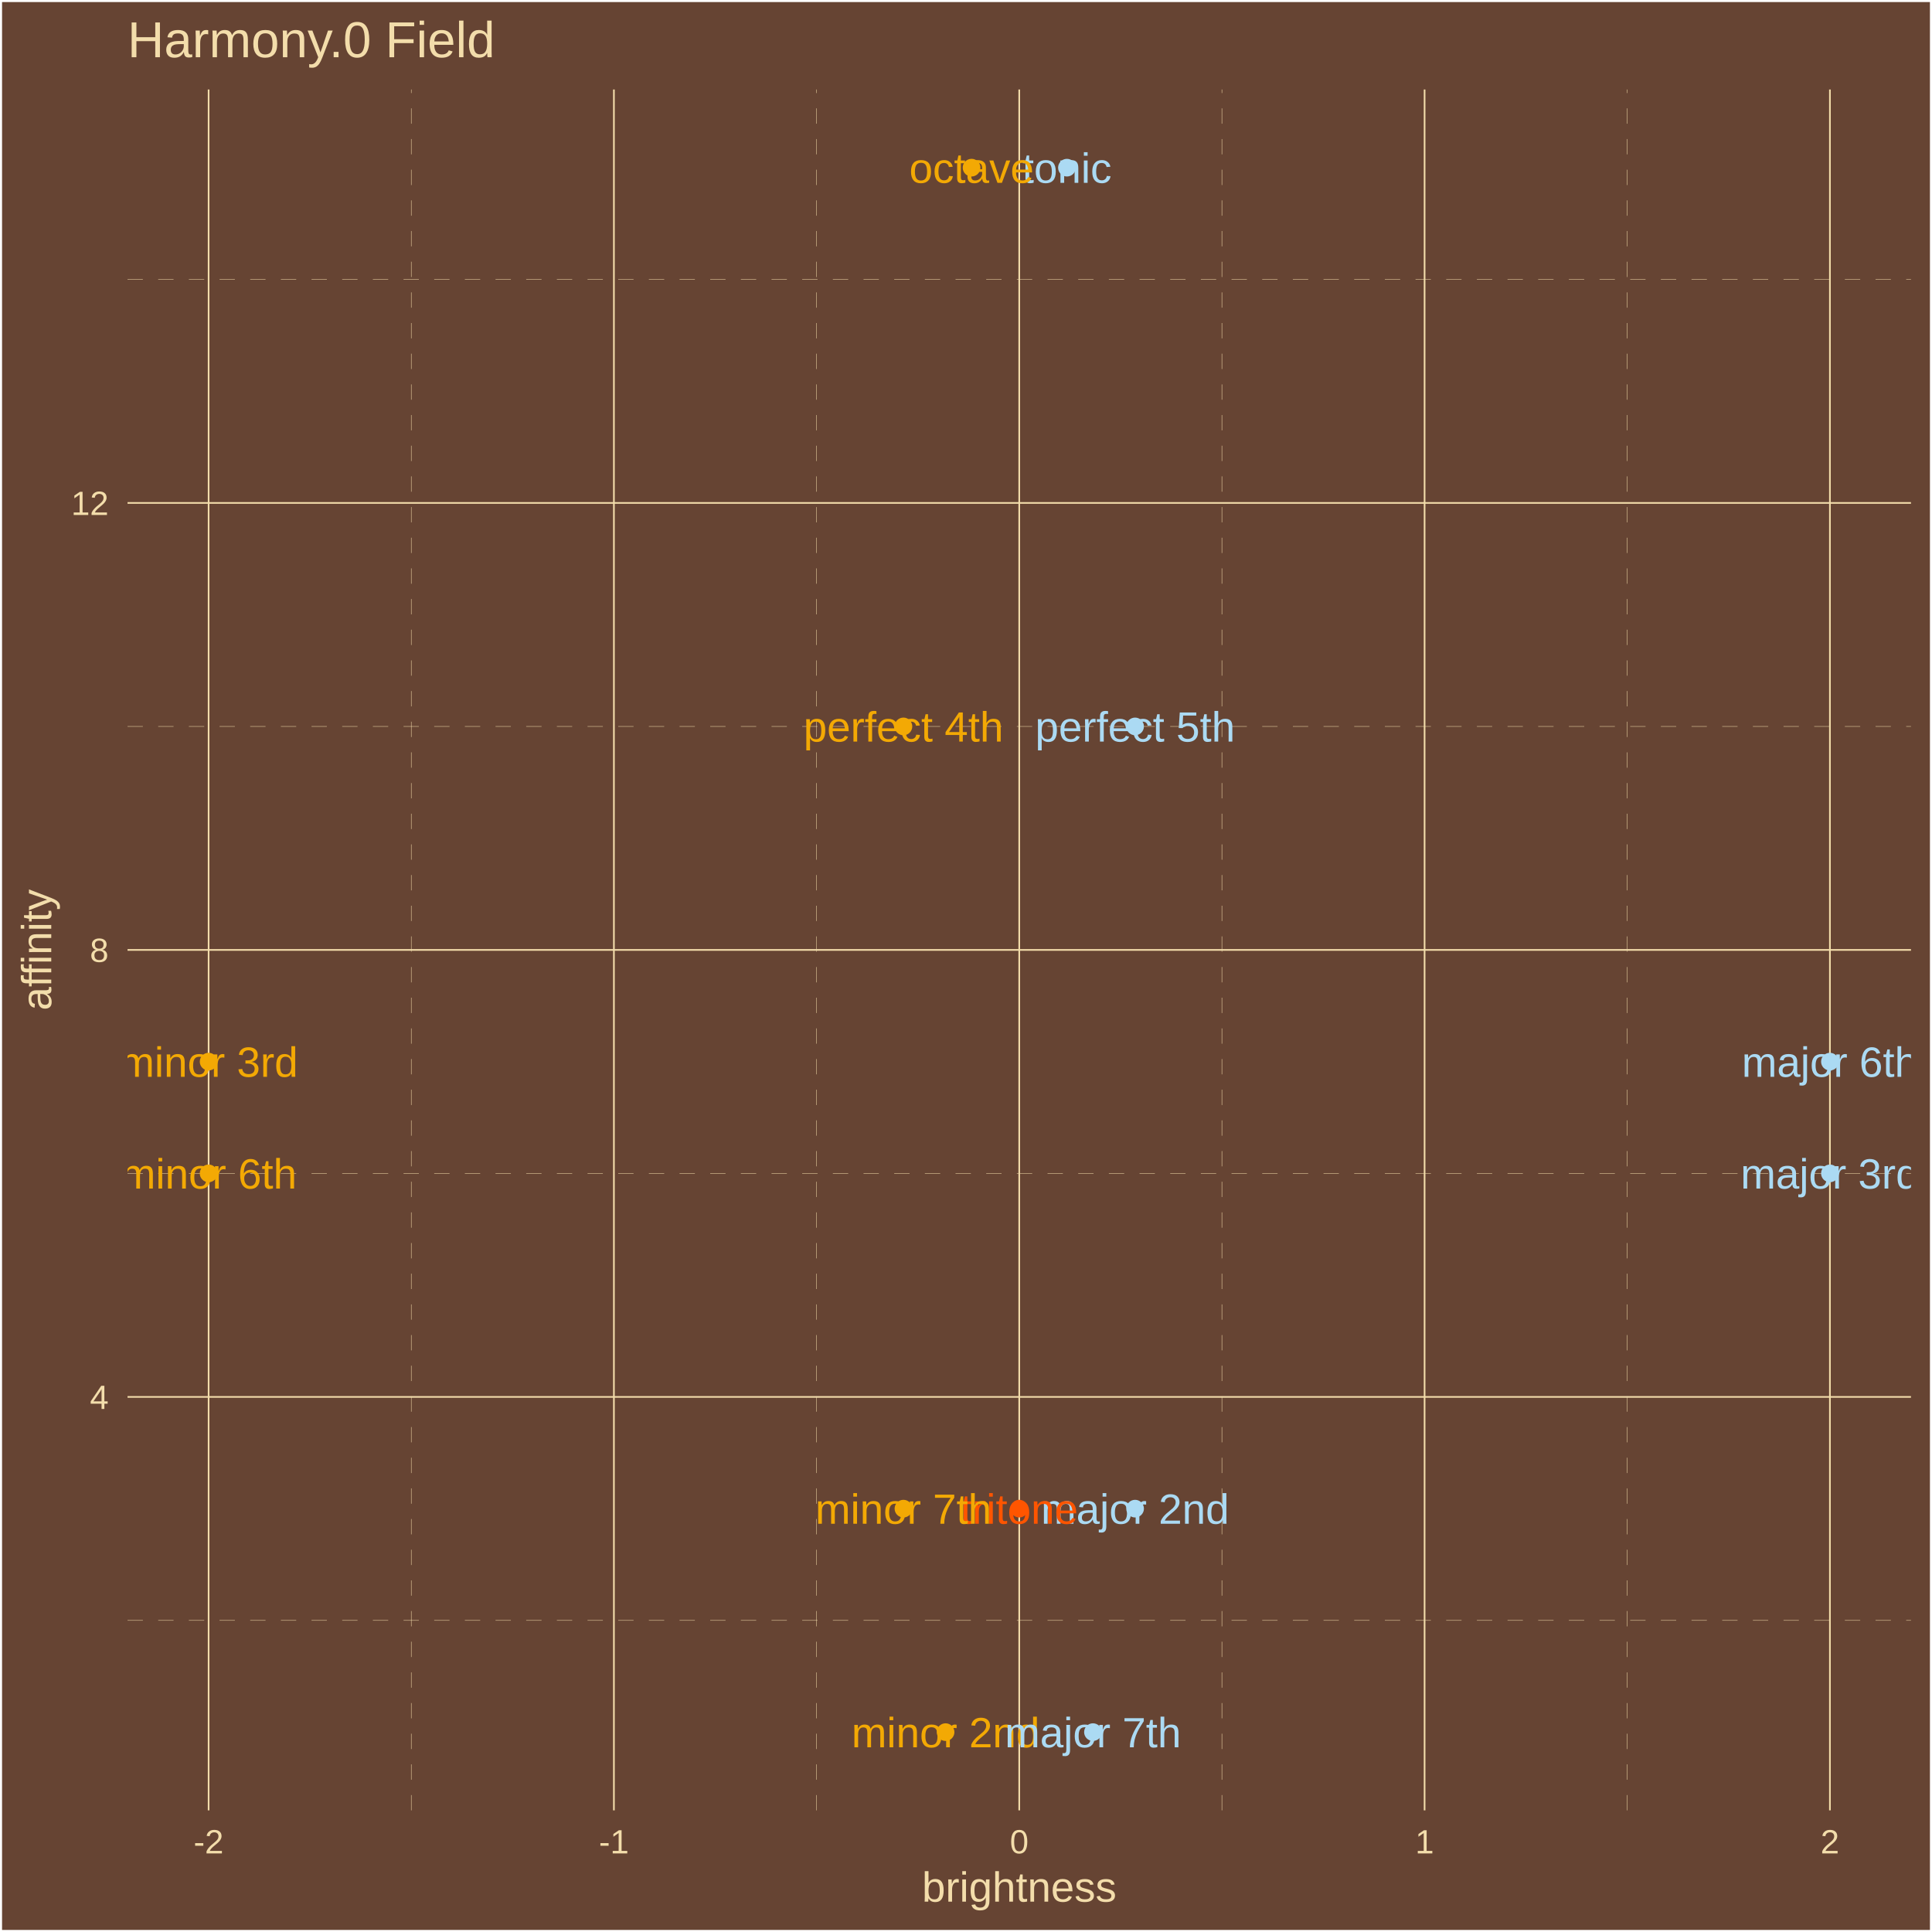
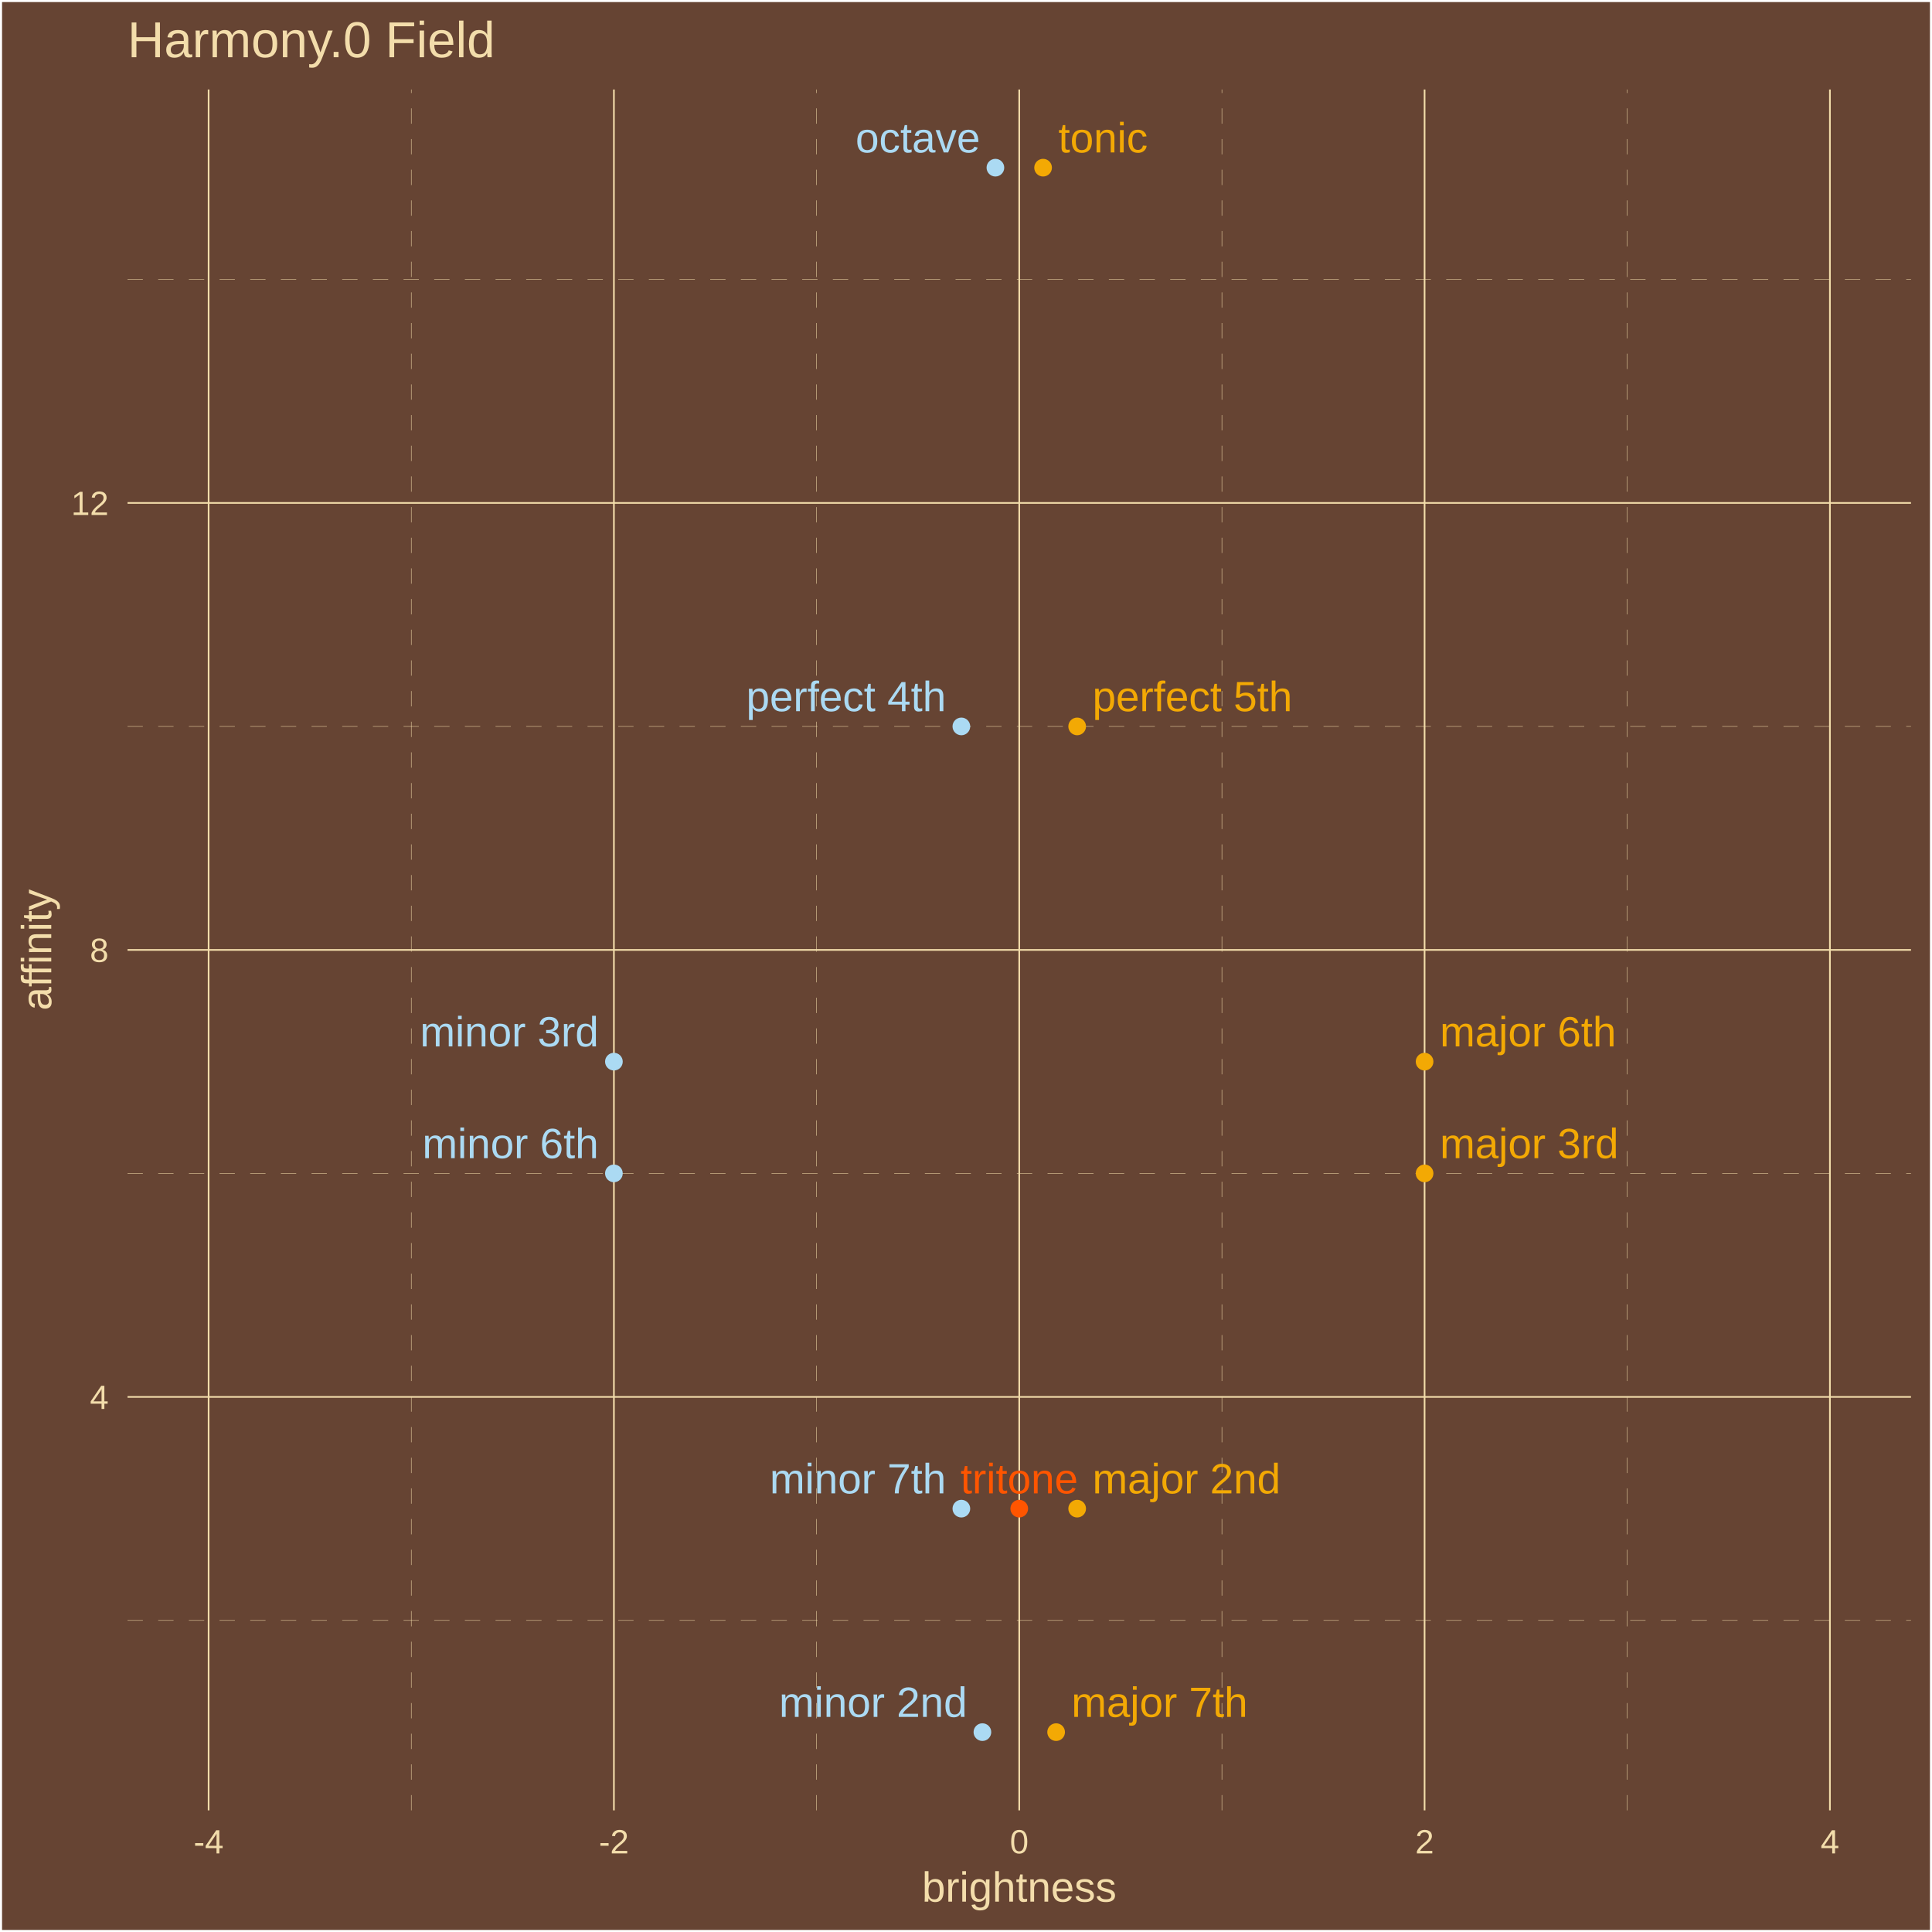
<svg xmlns="http://www.w3.org/2000/svg" class="svglite" width="504.00pt" height="504.00pt" viewBox="0 0 504.00 504.00">
  <defs>
    <style type="text/css">
    .svglite line, .svglite polyline, .svglite polygon, .svglite path, .svglite rect, .svglite circle {
      fill: none;
      stroke: #000000;
      stroke-linecap: round;
      stroke-linejoin: round;
      stroke-miterlimit: 10.00;
    }
    .svglite text {
      white-space: pre;
    }
  </style>
  </defs>
  <rect width="100%" height="100%" style="stroke: none; fill: #664433;" />
  <defs>
    <clipPath id="cpMC4wMHw1MDQuMDB8MC4wMHw1MDQuMDA=">
      <rect x="0.00" y="0.00" width="504.00" height="504.00" />
    </clipPath>
  </defs>
  <g clip-path="url(#cpMC4wMHw1MDQuMDB8MC4wMHw1MDQuMDA=)">
    <rect x="0.00" y="0" width="504.00" height="504.00" style="stroke-width: 1.07; stroke: #FFFFFF; fill: #664433;" />
  </g>
  <defs>
    <clipPath id="cpMzMuMjd8NDk4LjUyfDIzLjM0fDQ3Mi4yNw==">
      <rect x="33.27" y="23.34" width="465.25" height="448.93" />
    </clipPath>
  </defs>
  <g clip-path="url(#cpMzMuMjd8NDk4LjUyfDIzLjM0fDQ3Mi4yNw==)">
    <rect x="33.27" y="23.34" width="465.25" height="448.93" style="stroke-width: 1.07; stroke: none; fill: #664433;" />
    <polyline points="33.27,422.71 498.52,422.71 " style="stroke-width: 0.11; stroke: #F3DDAB; stroke-dasharray: 4.00,4.00; stroke-linecap: butt;" />
    <polyline points="33.27,306.10 498.52,306.10 " style="stroke-width: 0.11; stroke: #F3DDAB; stroke-dasharray: 4.00,4.00; stroke-linecap: butt;" />
    <polyline points="33.27,189.50 498.52,189.50 " style="stroke-width: 0.11; stroke: #F3DDAB; stroke-dasharray: 4.00,4.00; stroke-linecap: butt;" />
    <polyline points="33.27,72.89 498.52,72.89 " style="stroke-width: 0.11; stroke: #F3DDAB; stroke-dasharray: 4.00,4.00; stroke-linecap: butt;" />
    <polyline points="107.29,472.27 107.29,23.34 " style="stroke-width: 0.11; stroke: #F3DDAB; stroke-dasharray: 4.00,4.00; stroke-linecap: butt;" />
    <polyline points="213.02,472.27 213.02,23.34 " style="stroke-width: 0.11; stroke: #F3DDAB; stroke-dasharray: 4.00,4.00; stroke-linecap: butt;" />
    <polyline points="318.76,472.27 318.76,23.34 " style="stroke-width: 0.11; stroke: #F3DDAB; stroke-dasharray: 4.00,4.00; stroke-linecap: butt;" />
    <polyline points="424.50,472.27 424.50,23.34 " style="stroke-width: 0.11; stroke: #F3DDAB; stroke-dasharray: 4.00,4.00; stroke-linecap: butt;" />
    <polyline points="33.27,364.41 498.52,364.41 " style="stroke-width: 0.43; stroke: #F3DDAB; stroke-linecap: butt;" />
    <polyline points="33.27,247.80 498.52,247.80 " style="stroke-width: 0.43; stroke: #F3DDAB; stroke-linecap: butt;" />
    <polyline points="33.27,131.20 498.52,131.20 " style="stroke-width: 0.43; stroke: #F3DDAB; stroke-linecap: butt;" />
    <polyline points="54.42,472.27 54.42,23.34 " style="stroke-width: 0.43; stroke: #F3DDAB; stroke-linecap: butt;" />
    <polyline points="160.15,472.27 160.15,23.34 " style="stroke-width: 0.43; stroke: #F3DDAB; stroke-linecap: butt;" />
    <polyline points="265.89,472.27 265.89,23.34 " style="stroke-width: 0.43; stroke: #F3DDAB; stroke-linecap: butt;" />
    <polyline points="371.63,472.27 371.63,23.34 " style="stroke-width: 0.43; stroke: #F3DDAB; stroke-linecap: butt;" />
    <polyline points="477.37,472.27 477.37,23.34 " style="stroke-width: 0.43; stroke: #F3DDAB; stroke-linecap: butt;" />
-     <circle cx="278.33" cy="43.74" r="1.95" style="stroke-width: 0.71; stroke: #ABDAF3; fill: #ABDAF3;" />
-     <circle cx="246.67" cy="451.86" r="1.95" style="stroke-width: 0.71; stroke: #F3A904; fill: #F3A904;" />
-     <circle cx="296.11" cy="393.56" r="1.95" style="stroke-width: 0.71; stroke: #ABDAF3; fill: #ABDAF3;" />
-     <circle cx="54.42" cy="276.95" r="1.95" style="stroke-width: 0.71; stroke: #F3A904; fill: #F3A904;" />
-     <circle cx="477.37" cy="306.10" r="1.95" style="stroke-width: 0.71; stroke: #ABDAF3; fill: #ABDAF3;" />
-     <circle cx="235.68" cy="189.50" r="1.95" style="stroke-width: 0.71; stroke: #F3A904; fill: #F3A904;" />
+     <circle cx="272.11" cy="43.74" r="1.95" style="stroke-width: 0.71; stroke: #F3A904; fill: #F3A904;" />
+     <circle cx="256.28" cy="451.86" r="1.95" style="stroke-width: 0.71; stroke: #ABDAF3; fill: #ABDAF3;" />
+     <circle cx="281.00" cy="393.56" r="1.95" style="stroke-width: 0.71; stroke: #F3A904; fill: #F3A904;" />
+     <circle cx="160.15" cy="276.95" r="1.95" style="stroke-width: 0.71; stroke: #ABDAF3; fill: #ABDAF3;" />
+     <circle cx="371.63" cy="306.10" r="1.95" style="stroke-width: 0.71; stroke: #F3A904; fill: #F3A904;" />
+     <circle cx="250.79" cy="189.50" r="1.95" style="stroke-width: 0.71; stroke: #ABDAF3; fill: #ABDAF3;" />
    <circle cx="265.89" cy="393.56" r="1.95" style="stroke-width: 0.71; stroke: #FF5500; fill: #FF5500;" />
-     <circle cx="296.11" cy="189.50" r="1.95" style="stroke-width: 0.71; stroke: #ABDAF3; fill: #ABDAF3;" />
-     <circle cx="54.42" cy="306.10" r="1.95" style="stroke-width: 0.71; stroke: #F3A904; fill: #F3A904;" />
-     <circle cx="477.37" cy="276.95" r="1.95" style="stroke-width: 0.71; stroke: #ABDAF3; fill: #ABDAF3;" />
-     <circle cx="235.68" cy="393.56" r="1.95" style="stroke-width: 0.71; stroke: #F3A904; fill: #F3A904;" />
-     <circle cx="285.12" cy="451.86" r="1.95" style="stroke-width: 0.71; stroke: #ABDAF3; fill: #ABDAF3;" />
-     <circle cx="253.45" cy="43.74" r="1.95" style="stroke-width: 0.71; stroke: #F3A904; fill: #F3A904;" />
-     <text x="278.33" y="47.70" text-anchor="middle" style="font-size: 11.04px;fill: #ABDAF3; font-family: &quot;Arial&quot;;" textLength="23.30px" lengthAdjust="spacingAndGlyphs">tonic</text>
-     <text x="246.67" y="455.82" text-anchor="middle" style="font-size: 11.04px;fill: #F3A904; font-family: &quot;Arial&quot;;" textLength="49.05px" lengthAdjust="spacingAndGlyphs">minor 2nd</text>
-     <text x="296.11" y="397.51" text-anchor="middle" style="font-size: 11.04px;fill: #ABDAF3; font-family: &quot;Arial&quot;;" textLength="49.05px" lengthAdjust="spacingAndGlyphs">major 2nd</text>
-     <text x="54.42" y="280.91" text-anchor="middle" style="font-size: 11.04px;fill: #F3A904; font-family: &quot;Arial&quot;;" textLength="46.58px" lengthAdjust="spacingAndGlyphs">minor 3rd</text>
-     <text x="477.37" y="310.06" text-anchor="middle" style="font-size: 11.04px;fill: #ABDAF3; font-family: &quot;Arial&quot;;" textLength="46.58px" lengthAdjust="spacingAndGlyphs">major 3rd</text>
-     <text x="235.68" y="193.45" text-anchor="middle" style="font-size: 11.04px;fill: #F3A904; font-family: &quot;Arial&quot;;" textLength="52.13px" lengthAdjust="spacingAndGlyphs">perfect 4th</text>
-     <text x="265.89" y="397.51" text-anchor="middle" style="font-size: 11.04px;fill: #FF5500; font-family: &quot;Arial&quot;;" textLength="30.66px" lengthAdjust="spacingAndGlyphs">tritone</text>
-     <text x="296.11" y="193.45" text-anchor="middle" style="font-size: 11.04px;fill: #ABDAF3; font-family: &quot;Arial&quot;;" textLength="52.13px" lengthAdjust="spacingAndGlyphs">perfect 5th</text>
-     <text x="54.42" y="310.06" text-anchor="middle" style="font-size: 11.04px;fill: #F3A904; font-family: &quot;Arial&quot;;" textLength="45.98px" lengthAdjust="spacingAndGlyphs">minor 6th</text>
-     <text x="477.37" y="280.91" text-anchor="middle" style="font-size: 11.04px;fill: #ABDAF3; font-family: &quot;Arial&quot;;" textLength="45.98px" lengthAdjust="spacingAndGlyphs">major 6th</text>
-     <text x="235.68" y="397.51" text-anchor="middle" style="font-size: 11.04px;fill: #F3A904; font-family: &quot;Arial&quot;;" textLength="45.98px" lengthAdjust="spacingAndGlyphs">minor 7th</text>
-     <text x="285.12" y="455.82" text-anchor="middle" style="font-size: 11.04px;fill: #ABDAF3; font-family: &quot;Arial&quot;;" textLength="45.98px" lengthAdjust="spacingAndGlyphs">major 7th</text>
-     <text x="253.45" y="47.70" text-anchor="middle" style="font-size: 11.04px;fill: #F3A904; font-family: &quot;Arial&quot;;" textLength="32.50px" lengthAdjust="spacingAndGlyphs">octave</text>
+     <circle cx="281.00" cy="189.50" r="1.95" style="stroke-width: 0.71; stroke: #F3A904; fill: #F3A904;" />
+     <circle cx="160.15" cy="306.10" r="1.95" style="stroke-width: 0.71; stroke: #ABDAF3; fill: #ABDAF3;" />
+     <circle cx="371.63" cy="276.95" r="1.95" style="stroke-width: 0.71; stroke: #F3A904; fill: #F3A904;" />
+     <circle cx="250.79" cy="393.56" r="1.95" style="stroke-width: 0.71; stroke: #ABDAF3; fill: #ABDAF3;" />
+     <circle cx="275.51" cy="451.86" r="1.95" style="stroke-width: 0.71; stroke: #F3A904; fill: #F3A904;" />
+     <circle cx="259.67" cy="43.74" r="1.95" style="stroke-width: 0.71; stroke: #ABDAF3; fill: #ABDAF3;" />
+     <polygon points="274.27,43.74 301.89,43.74 301.81,43.74 302.15,43.73 302.49,43.66 302.82,43.53 303.12,43.36 303.39,43.14 303.62,42.88 303.81,42.59 303.94,42.27 304.03,41.93 304.05,41.58 304.05,41.58 304.05,29.35 304.05,29.35 304.03,29.00 303.94,28.66 303.81,28.35 303.62,28.05 303.39,27.79 303.12,27.57 302.82,27.40 302.49,27.27 302.15,27.20 301.89,27.19 274.27,27.19 274.53,27.20 274.19,27.19 273.84,27.23 273.51,27.33 273.19,27.48 272.91,27.68 272.66,27.92 272.45,28.19 272.29,28.50 272.18,28.83 272.12,29.18 272.11,29.35 272.11,41.58 272.12,41.41 272.12,41.76 272.18,42.10 272.29,42.43 272.45,42.74 272.66,43.01 272.91,43.25 273.19,43.45 273.51,43.60 273.84,43.70 274.19,43.74 " style="stroke-width: nan; stroke: none;" />
+     <text x="276.09" y="39.77" style="font-size: 11.04px;fill: #F3A904; font-family: &quot;Arial&quot;;" textLength="23.30px" lengthAdjust="spacingAndGlyphs">tonic</text>
+     <polygon points="200.75,451.86 254.12,451.86 254.03,451.86 254.38,451.84 254.72,451.77 255.05,451.65 255.35,451.48 255.62,451.26 255.85,451.00 256.03,450.70 256.17,450.38 256.25,450.05 256.28,449.70 256.28,449.70 256.28,437.47 256.28,437.47 256.25,437.12 256.17,436.78 256.03,436.46 255.85,436.17 255.62,435.91 255.35,435.69 255.05,435.52 254.72,435.39 254.38,435.32 254.12,435.31 200.75,435.31 201.02,435.32 200.67,435.31 200.32,435.35 199.99,435.45 199.67,435.60 199.39,435.79 199.14,436.04 198.93,436.31 198.77,436.62 198.66,436.95 198.60,437.29 198.59,437.47 198.59,449.70 198.60,449.53 198.60,449.87 198.66,450.22 198.77,450.55 198.93,450.85 199.14,451.13 199.39,451.37 199.67,451.57 199.99,451.72 200.32,451.82 200.67,451.86 " style="stroke-width: nan; stroke: none;" />
+     <text x="252.31" y="447.89" text-anchor="end" style="font-size: 11.04px;fill: #ABDAF3; font-family: &quot;Arial&quot;;" textLength="49.05px" lengthAdjust="spacingAndGlyphs">minor 2nd</text>
+     <polygon points="283.16,393.56 336.53,393.56 336.44,393.56 336.79,393.54 337.13,393.47 337.45,393.35 337.75,393.18 338.02,392.96 338.25,392.70 338.44,392.40 338.57,392.08 338.66,391.74 338.69,391.40 338.69,391.40 338.69,379.16 338.69,379.16 338.66,378.82 338.57,378.48 338.44,378.16 338.25,377.87 338.02,377.61 337.75,377.39 337.45,377.21 337.13,377.09 336.79,377.02 336.53,377.00 283.16,377.00 283.42,377.02 283.07,377.01 282.73,377.05 282.39,377.15 282.08,377.29 281.79,377.49 281.54,377.73 281.33,378.01 281.17,378.32 281.06,378.65 281.01,378.99 281.00,379.16 281.00,391.40 281.01,391.22 281.01,391.57 281.06,391.91 281.17,392.24 281.33,392.55 281.54,392.83 281.79,393.07 282.08,393.27 282.39,393.42 282.73,393.51 283.07,393.56 " style="stroke-width: nan; stroke: none;" />
+     <text x="284.97" y="389.58" style="font-size: 11.04px;fill: #F3A904; font-family: &quot;Arial&quot;;" textLength="49.05px" lengthAdjust="spacingAndGlyphs">major 2nd</text>
+     <polygon points="107.09,276.95 157.99,276.95 157.91,276.95 158.26,276.94 158.60,276.87 158.92,276.74 159.22,276.57 159.49,276.35 159.72,276.09 159.91,275.80 160.04,275.48 160.13,275.14 160.15,274.79 160.15,274.79 160.15,262.56 160.15,262.56 160.13,262.21 160.04,261.88 159.91,261.56 159.72,261.26 159.49,261.00 159.22,260.78 158.92,260.61 158.60,260.48 158.26,260.42 157.99,260.40 107.09,260.40 107.35,260.42 107.00,260.40 106.66,260.44 106.32,260.54 106.01,260.69 105.72,260.89 105.47,261.13 105.27,261.40 105.10,261.71 104.99,262.04 104.94,262.39 104.93,262.56 104.93,274.79 104.94,274.62 104.94,274.97 104.99,275.31 105.10,275.64 105.27,275.95 105.47,276.22 105.72,276.47 106.01,276.66 106.32,276.81 106.66,276.91 107.00,276.95 " style="stroke-width: nan; stroke: none;" />
+     <text x="156.18" y="272.98" text-anchor="end" style="font-size: 11.04px;fill: #ABDAF3; font-family: &quot;Arial&quot;;" textLength="46.58px" lengthAdjust="spacingAndGlyphs">minor 3rd</text>
+     <polygon points="373.79,306.10 424.70,306.10 424.61,306.10 424.96,306.09 425.30,306.02 425.62,305.90 425.92,305.72 426.19,305.50 426.42,305.24 426.61,304.95 426.75,304.63 426.83,304.29 426.86,303.94 426.86,303.94 426.86,291.71 426.86,291.71 426.83,291.36 426.75,291.03 426.61,290.71 426.42,290.41 426.19,290.15 425.92,289.93 425.62,289.76 425.30,289.64 424.96,289.57 424.70,289.55 373.79,289.55 374.05,289.57 373.71,289.55 373.36,289.59 373.03,289.69 372.71,289.84 372.43,290.04 372.18,290.28 371.97,290.56 371.81,290.86 371.70,291.19 371.64,291.54 371.63,291.71 371.63,303.94 371.64,303.77 371.64,304.12 371.70,304.46 371.81,304.79 371.97,305.10 372.18,305.38 372.43,305.62 372.71,305.81 373.03,305.96 373.36,306.06 373.71,306.10 " style="stroke-width: nan; stroke: none;" />
+     <text x="375.61" y="302.13" style="font-size: 11.04px;fill: #F3A904; font-family: &quot;Arial&quot;;" textLength="46.58px" lengthAdjust="spacingAndGlyphs">major 3rd</text>
+     <polygon points="192.18,189.50 248.63,189.50 248.54,189.50 248.89,189.48 249.23,189.41 249.55,189.29 249.86,189.12 250.12,188.90 250.36,188.64 250.54,188.34 250.68,188.02 250.76,187.68 250.79,187.34 250.79,187.34 250.79,175.11 250.79,175.11 250.76,174.76 250.68,174.42 250.54,174.10 250.36,173.81 250.12,173.55 249.86,173.33 249.55,173.15 249.23,173.03 248.89,172.96 248.63,172.95 192.18,172.95 192.44,172.96 192.09,172.95 191.75,172.99 191.41,173.09 191.10,173.23 190.81,173.43 190.56,173.67 190.35,173.95 190.19,174.26 190.08,174.59 190.03,174.93 190.02,175.11 190.02,187.34 190.03,187.16 190.03,187.51 190.08,187.86 190.19,188.18 190.35,188.49 190.56,188.77 190.81,189.01 191.10,189.21 191.41,189.36 191.75,189.45 192.09,189.50 " style="stroke-width: nan; stroke: none;" />
+     <text x="246.81" y="185.52" text-anchor="end" style="font-size: 11.04px;fill: #ABDAF3; font-family: &quot;Arial&quot;;" textLength="52.13px" lengthAdjust="spacingAndGlyphs">perfect 4th</text>
+     <polygon points="248.41,393.56 283.38,393.56 283.30,393.56 283.64,393.54 283.98,393.47 284.31,393.35 284.61,393.18 284.88,392.96 285.11,392.70 285.30,392.40 285.43,392.08 285.51,391.74 285.54,391.40 285.54,391.40 285.54,379.16 285.54,379.16 285.51,378.82 285.43,378.48 285.30,378.16 285.11,377.87 284.88,377.61 284.61,377.39 284.31,377.21 283.98,377.09 283.64,377.02 283.38,377.00 248.41,377.00 248.67,377.02 248.32,377.01 247.97,377.05 247.64,377.15 247.33,377.29 247.04,377.49 246.79,377.73 246.58,378.01 246.42,378.32 246.31,378.65 246.25,378.99 246.25,379.16 246.25,391.40 246.25,391.22 246.25,391.57 246.31,391.91 246.42,392.24 246.58,392.55 246.79,392.83 247.04,393.07 247.33,393.27 247.64,393.42 247.97,393.51 248.32,393.56 " style="stroke-width: nan; stroke: none;" />
+     <text x="265.89" y="389.58" text-anchor="middle" style="font-size: 11.04px;fill: #FF5500; font-family: &quot;Arial&quot;;" textLength="30.66px" lengthAdjust="spacingAndGlyphs">tritone</text>
+     <polygon points="283.16,189.50 339.61,189.50 339.52,189.50 339.87,189.48 340.21,189.41 340.53,189.29 340.83,189.12 341.10,188.90 341.33,188.64 341.52,188.34 341.66,188.02 341.74,187.68 341.77,187.34 341.77,187.34 341.77,175.11 341.77,175.11 341.74,174.76 341.66,174.42 341.52,174.10 341.33,173.81 341.10,173.55 340.83,173.33 340.53,173.15 340.21,173.03 339.87,172.96 339.61,172.95 283.16,172.95 283.42,172.96 283.07,172.95 282.73,172.99 282.39,173.09 282.08,173.23 281.79,173.43 281.54,173.67 281.33,173.95 281.17,174.26 281.06,174.59 281.01,174.93 281.00,175.11 281.00,187.34 281.01,187.16 281.01,187.51 281.06,187.86 281.17,188.18 281.33,188.49 281.54,188.77 281.79,189.01 282.08,189.21 282.39,189.36 282.73,189.45 283.07,189.50 " style="stroke-width: nan; stroke: none;" />
+     <text x="284.97" y="185.52" style="font-size: 11.04px;fill: #F3A904; font-family: &quot;Arial&quot;;" textLength="52.13px" lengthAdjust="spacingAndGlyphs">perfect 5th</text>
+     <polygon points="107.70,306.10 157.99,306.10 157.91,306.10 158.26,306.09 158.60,306.02 158.92,305.90 159.22,305.72 159.49,305.50 159.72,305.24 159.91,304.95 160.04,304.63 160.13,304.29 160.15,303.94 160.15,303.94 160.15,291.71 160.15,291.71 160.13,291.36 160.04,291.03 159.91,290.71 159.72,290.41 159.49,290.15 159.22,289.93 158.92,289.76 158.60,289.64 158.26,289.57 157.99,289.55 107.70,289.55 107.96,289.57 107.61,289.55 107.26,289.59 106.93,289.69 106.62,289.84 106.33,290.04 106.08,290.28 105.87,290.56 105.71,290.86 105.60,291.19 105.54,291.54 105.54,291.71 105.54,303.94 105.54,303.77 105.54,304.12 105.60,304.46 105.71,304.79 105.87,305.10 106.08,305.38 106.33,305.62 106.62,305.81 106.93,305.96 107.26,306.06 107.61,306.10 " style="stroke-width: nan; stroke: none;" />
+     <text x="156.18" y="302.13" text-anchor="end" style="font-size: 11.04px;fill: #ABDAF3; font-family: &quot;Arial&quot;;" textLength="45.98px" lengthAdjust="spacingAndGlyphs">minor 6th</text>
+     <polygon points="373.79,276.95 424.09,276.95 424.01,276.95 424.35,276.94 424.69,276.87 425.02,276.74 425.32,276.57 425.59,276.35 425.82,276.09 426.01,275.80 426.14,275.48 426.22,275.14 426.25,274.79 426.25,274.79 426.25,262.56 426.25,262.56 426.22,262.21 426.14,261.88 426.01,261.56 425.82,261.26 425.59,261.00 425.32,260.78 425.02,260.61 424.69,260.48 424.35,260.42 424.09,260.40 373.79,260.40 374.05,260.42 373.71,260.40 373.36,260.44 373.03,260.54 372.71,260.69 372.43,260.89 372.18,261.13 371.97,261.40 371.81,261.71 371.70,262.04 371.64,262.39 371.63,262.56 371.63,274.79 371.64,274.62 371.64,274.97 371.70,275.31 371.81,275.64 371.97,275.95 372.18,276.22 372.43,276.47 372.71,276.66 373.03,276.81 373.36,276.91 373.71,276.95 " style="stroke-width: nan; stroke: none;" />
+     <text x="375.61" y="272.98" style="font-size: 11.04px;fill: #F3A904; font-family: &quot;Arial&quot;;" textLength="45.98px" lengthAdjust="spacingAndGlyphs">major 6th</text>
+     <polygon points="198.33,393.56 248.63,393.56 248.54,393.56 248.89,393.54 249.23,393.47 249.55,393.35 249.86,393.18 250.12,392.96 250.36,392.70 250.54,392.40 250.68,392.08 250.76,391.74 250.79,391.40 250.79,391.40 250.79,379.16 250.79,379.16 250.76,378.82 250.68,378.48 250.54,378.16 250.36,377.87 250.12,377.61 249.86,377.39 249.55,377.21 249.23,377.09 248.89,377.02 248.63,377.00 198.33,377.00 198.59,377.02 198.24,377.01 197.90,377.05 197.56,377.15 197.25,377.29 196.96,377.49 196.71,377.73 196.50,378.01 196.34,378.32 196.23,378.65 196.18,378.99 196.17,379.16 196.17,391.40 196.18,391.22 196.18,391.57 196.23,391.91 196.34,392.24 196.50,392.55 196.71,392.83 196.96,393.07 197.25,393.27 197.56,393.42 197.90,393.51 198.24,393.56 " style="stroke-width: nan; stroke: none;" />
+     <text x="246.81" y="389.58" text-anchor="end" style="font-size: 11.04px;fill: #ABDAF3; font-family: &quot;Arial&quot;;" textLength="45.98px" lengthAdjust="spacingAndGlyphs">minor 7th</text>
+     <polygon points="277.67,451.86 327.97,451.86 327.88,451.86 328.23,451.84 328.57,451.77 328.89,451.65 329.19,451.48 329.46,451.26 329.69,451.00 329.88,450.70 330.01,450.38 330.10,450.05 330.13,449.70 330.13,449.70 330.13,437.47 330.13,437.47 330.10,437.12 330.01,436.78 329.88,436.46 329.69,436.17 329.46,435.91 329.19,435.69 328.89,435.52 328.57,435.39 328.23,435.32 327.97,435.31 277.67,435.31 277.93,435.32 277.58,435.31 277.23,435.35 276.90,435.45 276.59,435.60 276.30,435.79 276.05,436.04 275.84,436.31 275.68,436.62 275.57,436.95 275.51,437.29 275.51,437.47 275.51,449.70 275.51,449.53 275.51,449.87 275.57,450.22 275.68,450.55 275.84,450.85 276.05,451.13 276.30,451.37 276.59,451.57 276.90,451.72 277.23,451.82 277.58,451.86 " style="stroke-width: nan; stroke: none;" />
+     <text x="279.48" y="447.89" style="font-size: 11.04px;fill: #F3A904; font-family: &quot;Arial&quot;;" textLength="45.98px" lengthAdjust="spacingAndGlyphs">major 7th</text>
+     <polygon points="220.69,43.74 257.51,43.74 257.43,43.74 257.77,43.73 258.12,43.66 258.44,43.53 258.74,43.36 259.01,43.14 259.24,42.88 259.43,42.59 259.56,42.27 259.65,41.93 259.67,41.58 259.67,41.58 259.67,29.35 259.67,29.35 259.65,29.00 259.56,28.66 259.43,28.35 259.24,28.05 259.01,27.79 258.74,27.57 258.44,27.40 258.12,27.27 257.77,27.20 257.51,27.19 220.69,27.19 220.95,27.20 220.61,27.19 220.26,27.23 219.93,27.33 219.61,27.48 219.33,27.68 219.08,27.92 218.87,28.19 218.71,28.50 218.60,28.83 218.54,29.18 218.53,29.35 218.53,41.58 218.54,41.41 218.54,41.76 218.60,42.10 218.71,42.43 218.87,42.74 219.08,43.01 219.33,43.25 219.61,43.45 219.93,43.60 220.26,43.70 220.61,43.74 " style="stroke-width: nan; stroke: none;" />
+     <text x="255.70" y="39.77" text-anchor="end" style="font-size: 11.04px;fill: #ABDAF3; font-family: &quot;Arial&quot;;" textLength="32.50px" lengthAdjust="spacingAndGlyphs">octave</text>
  </g>
  <g clip-path="url(#cpMC4wMHw1MDQuMDB8MC4wMHw1MDQuMDA=)">
    <text x="28.34" y="367.56" text-anchor="end" style="font-size: 8.80px;fill: #F3DDAB; font-family: &quot;Arial&quot;;" textLength="4.90px" lengthAdjust="spacingAndGlyphs">4</text>
    <text x="28.34" y="250.95" text-anchor="end" style="font-size: 8.80px;fill: #F3DDAB; font-family: &quot;Arial&quot;;" textLength="4.90px" lengthAdjust="spacingAndGlyphs">8</text>
    <text x="28.34" y="134.35" text-anchor="end" style="font-size: 8.80px;fill: #F3DDAB; font-family: &quot;Arial&quot;;" textLength="9.79px" lengthAdjust="spacingAndGlyphs">12</text>
-     <text x="54.42" y="483.50" text-anchor="middle" style="font-size: 8.80px;fill: #F3DDAB; font-family: &quot;Arial&quot;;" textLength="7.83px" lengthAdjust="spacingAndGlyphs">-2</text>
-     <text x="160.15" y="483.50" text-anchor="middle" style="font-size: 8.80px;fill: #F3DDAB; font-family: &quot;Arial&quot;;" textLength="7.83px" lengthAdjust="spacingAndGlyphs">-1</text>
+     <text x="54.42" y="483.50" text-anchor="middle" style="font-size: 8.80px;fill: #F3DDAB; font-family: &quot;Arial&quot;;" textLength="7.83px" lengthAdjust="spacingAndGlyphs">-4</text>
+     <text x="160.15" y="483.50" text-anchor="middle" style="font-size: 8.80px;fill: #F3DDAB; font-family: &quot;Arial&quot;;" textLength="7.83px" lengthAdjust="spacingAndGlyphs">-2</text>
    <text x="265.89" y="483.50" text-anchor="middle" style="font-size: 8.80px;fill: #F3DDAB; font-family: &quot;Arial&quot;;" textLength="4.90px" lengthAdjust="spacingAndGlyphs">0</text>
-     <text x="371.63" y="483.50" text-anchor="middle" style="font-size: 8.80px;fill: #F3DDAB; font-family: &quot;Arial&quot;;" textLength="4.90px" lengthAdjust="spacingAndGlyphs">1</text>
-     <text x="477.37" y="483.50" text-anchor="middle" style="font-size: 8.80px;fill: #F3DDAB; font-family: &quot;Arial&quot;;" textLength="4.90px" lengthAdjust="spacingAndGlyphs">2</text>
+     <text x="371.63" y="483.50" text-anchor="middle" style="font-size: 8.80px;fill: #F3DDAB; font-family: &quot;Arial&quot;;" textLength="4.90px" lengthAdjust="spacingAndGlyphs">2</text>
+     <text x="477.37" y="483.50" text-anchor="middle" style="font-size: 8.80px;fill: #F3DDAB; font-family: &quot;Arial&quot;;" textLength="4.90px" lengthAdjust="spacingAndGlyphs">4</text>
    <text x="265.89" y="496.09" text-anchor="middle" style="font-size: 11.00px;fill: #F3DDAB; font-family: &quot;Arial&quot;;" textLength="50.76px" lengthAdjust="spacingAndGlyphs">brightness</text>
    <text transform="translate(13.37,247.80) rotate(-90)" text-anchor="middle" style="font-size: 11.00px;fill: #F3DDAB; font-family: &quot;Arial&quot;;" textLength="31.78px" lengthAdjust="spacingAndGlyphs">affinity</text>
    <text x="33.27" y="14.94" style="font-size: 13.20px;fill: #F3DDAB; font-family: &quot;Arial&quot;;" textLength="96.77px" lengthAdjust="spacingAndGlyphs">Harmony.0 Field</text>
  </g>
</svg>
